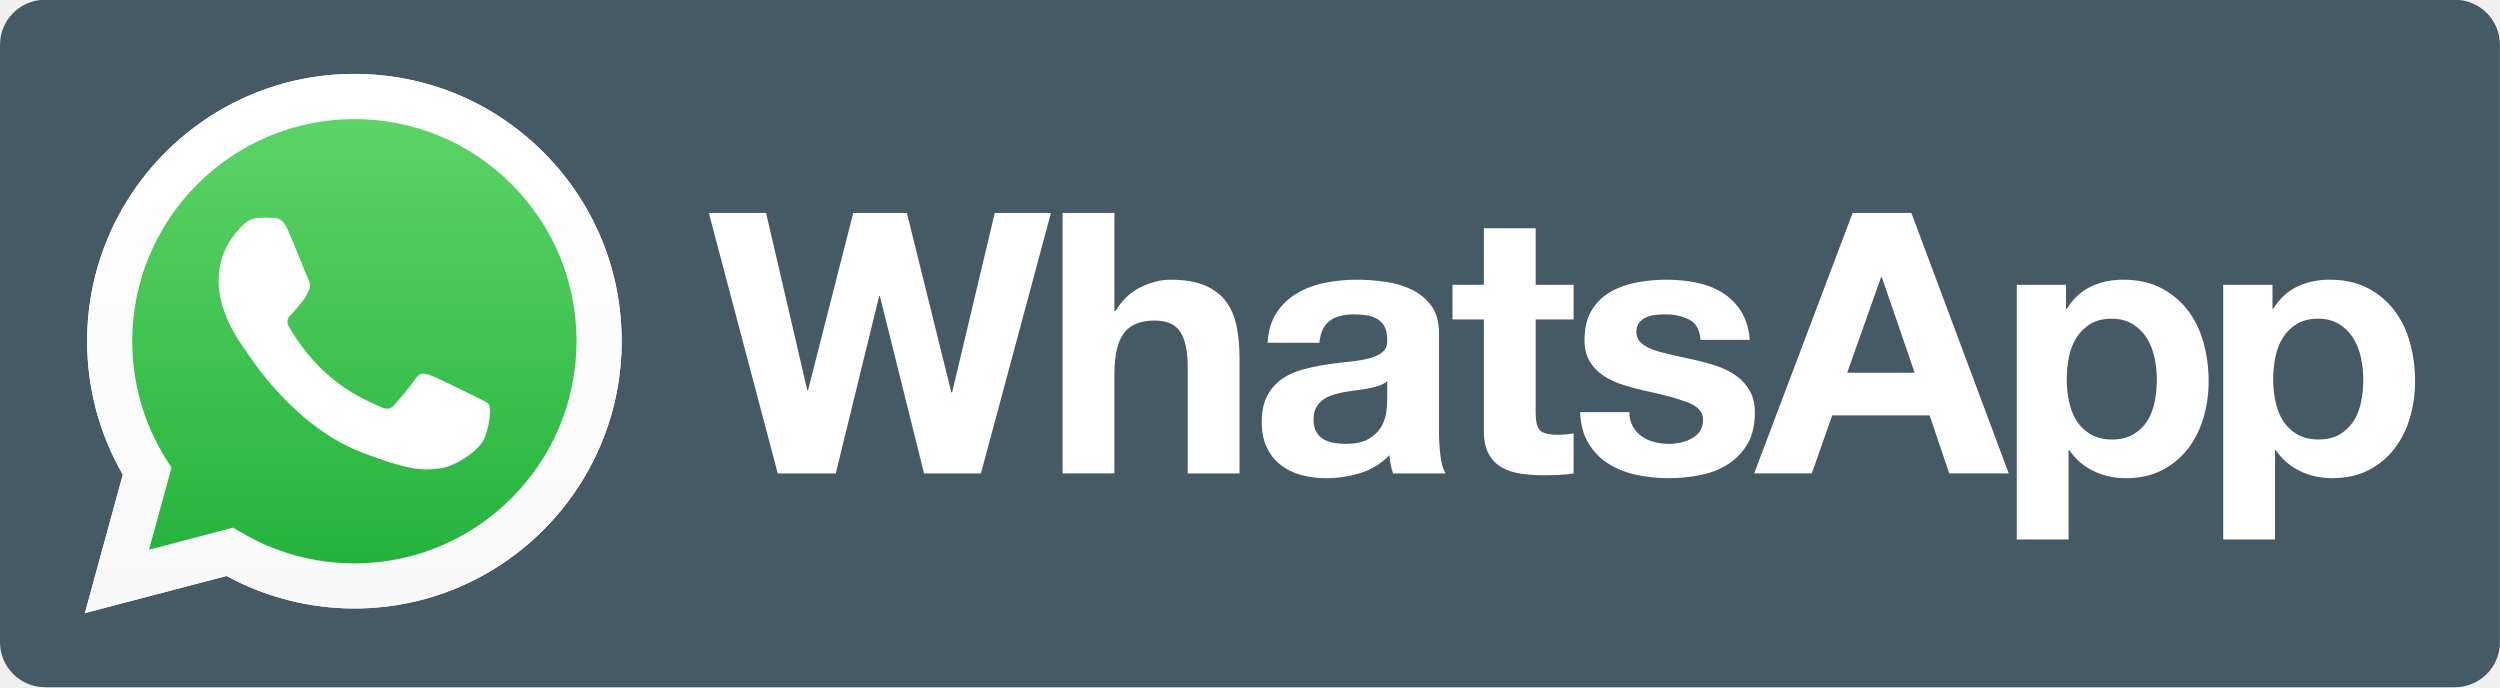
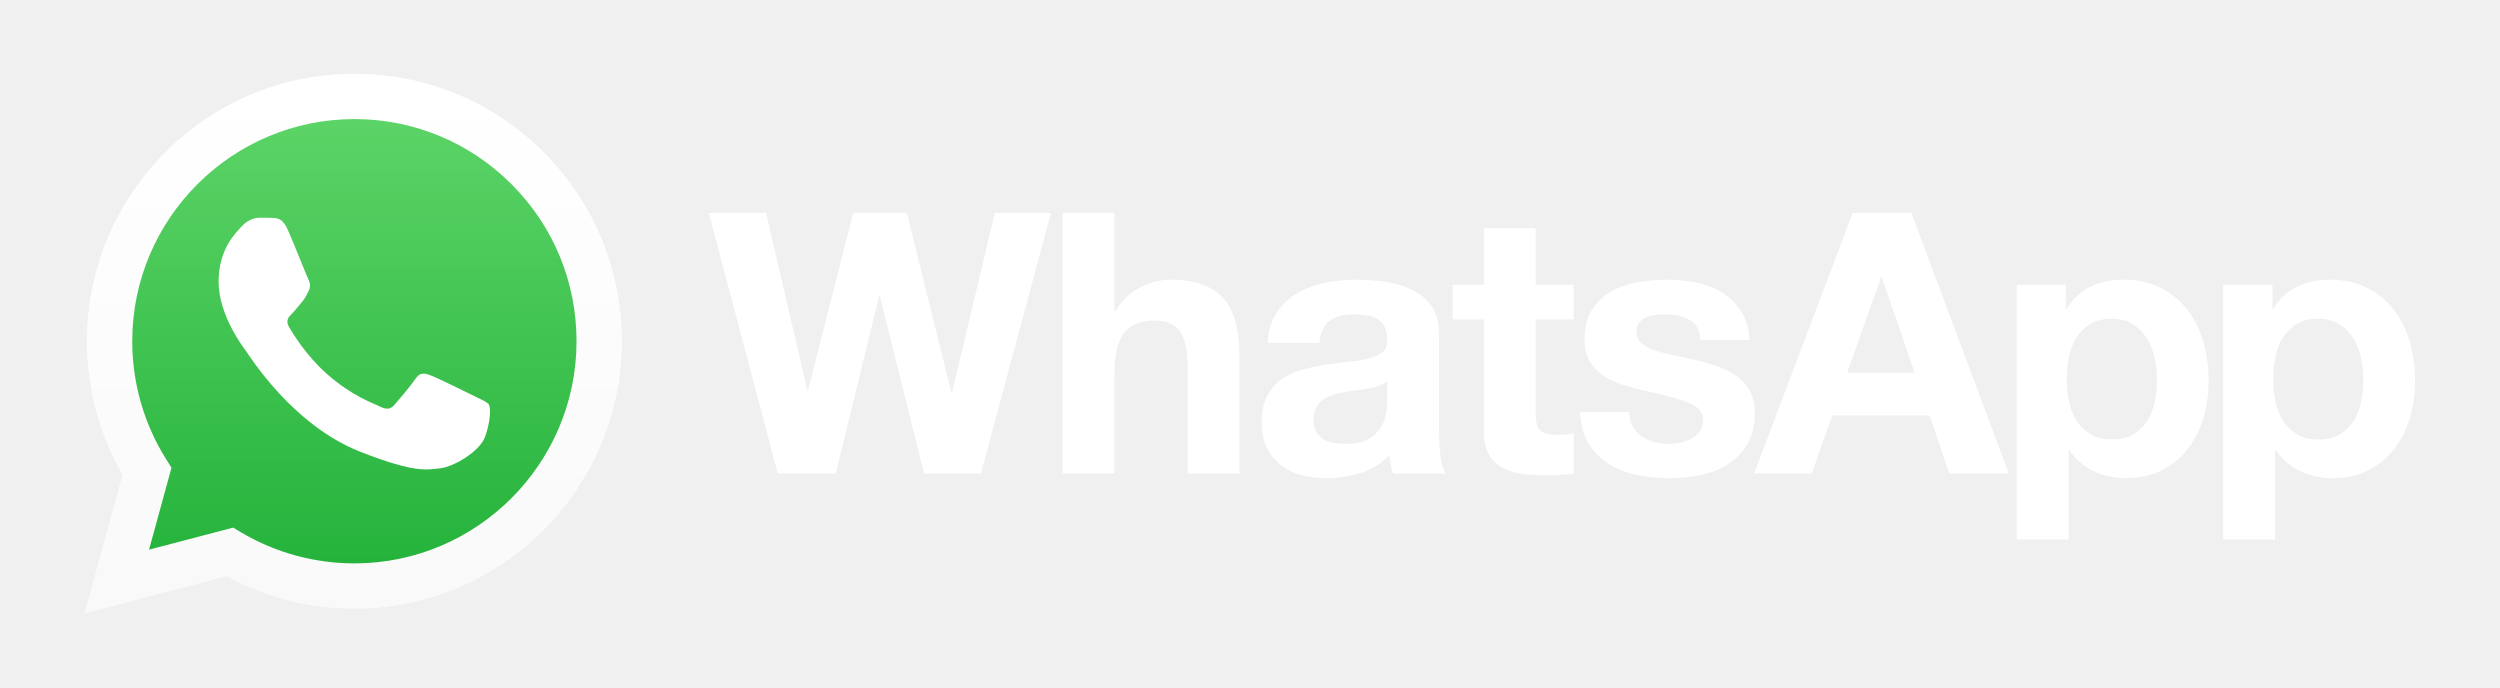
<svg xmlns="http://www.w3.org/2000/svg" width="200" height="55" version="1.1" viewBox="0 0 52.917 14.552">
  <defs>
    <clipPath>
      <path d="m1 1h640.93v132.88h-640.93z" />
    </clipPath>
    <clipPath id="clip2">
      <rect width="642" height="134" />
    </clipPath>
    <g clip-path="url(#clip2)" />
    <clipPath>
      <path d="m1 1h210.93v210.88h-210.93z" />
    </clipPath>
    <clipPath id="clip4">
      <rect width="212" height="212" />
    </clipPath>
    <g clip-path="url(#clip4)" />
    <clipPath>
      <path d="m1 1h210.93v210.88h-210.93z" />
    </clipPath>
    <clipPath id="clip8">
      <rect width="212" height="212" />
    </clipPath>
    <g clip-path="url(#clip8)" />
    <clipPath>
      <path d="m1 1h117.93v110.88h-117.93z" />
    </clipPath>
    <clipPath id="clip12">
      <rect width="119" height="112" />
    </clipPath>
    <g clip-path="url(#clip12)" />
    <linearGradient id="linearGradient2628" x2="1" gradientTransform="matrix(0 -67.566 67.566 0 -9.7242 182.18)" gradientUnits="userSpaceOnUse">
      <stop stop-color="#20b038" offset="0" />
      <stop stop-color="#60d66a" offset="1" />
    </linearGradient>
    <linearGradient id="linearGradient2630" x2="1" gradientTransform="matrix(0 -69.988 69.988 0 -9.724 183.4)" gradientUnits="userSpaceOnUse">
      <stop stop-color="#f9f9f9" offset="0" />
      <stop stop-color="#fff" offset="1" />
    </linearGradient>
  </defs>
  <g transform="translate(81.25 -198.87)">
    <g transform="matrix(.26458 0 0 .26458 -59.753 156.95)">
-       <rect x="-81.25" y="158.42" width="200" height="55" rx="3.611" ry="3.607" fill="#455a64" fill-rule="evenodd" stroke-width="0" />
      <g transform="matrix(.61632 0 0 .61632 -46.994 94.459)">
        <path d="m250.9 155.98c-0.188 0.948-0.512 1.775-0.969 2.486-0.459 0.711-1.059 1.289-1.801 1.729-0.74 0.443-1.664 0.665-2.769 0.665-1.074 0-1.989-0.222-2.746-0.665-0.758-0.439-1.365-1.018-1.824-1.729-0.455-0.71-0.788-1.538-0.994-2.486-0.205-0.946-0.307-1.91-0.307-2.886 0-1.014 0.097-1.992 0.285-2.937 0.189-0.948 0.514-1.784 0.97-2.514 0.457-0.724 1.058-1.316 1.8-1.773 0.739-0.458 1.663-0.69 2.77-0.69 1.073 0 1.979 0.232 2.72 0.69 0.744 0.457 1.35 1.055 1.824 1.798 0.476 0.743 0.815 1.588 1.019 2.534 0.207 0.948 0.308 1.912 0.308 2.892 0 0.976-0.096 1.94-0.285 2.886m6.345-7.696c-0.442-1.593-1.12-2.991-2.037-4.191-0.915-1.199-2.065-2.163-3.454-2.888-1.39-0.727-3.049-1.089-4.974-1.089-1.513 0-2.903 0.298-4.165 0.899-1.263 0.6-2.305 1.563-3.125 2.89h-0.092v-3.127h-6.393v33.059h6.722v-11.603h0.095c0.821 1.201 1.872 2.107 3.149 2.721 1.277 0.616 2.676 0.925 4.191 0.925 1.797 0 3.367-0.35 4.711-1.043 1.339-0.694 2.462-1.626 3.36-2.795 0.902-1.169 1.57-2.509 2.012-4.024 0.444-1.516 0.664-3.095 0.664-4.736 0-1.736-0.219-3.401-0.664-4.997m-33.14 7.696c-0.191 0.948-0.516 1.775-0.972 2.486-0.458 0.711-1.058 1.289-1.802 1.729-0.739 0.443-1.664 0.665-2.768 0.665-1.075 0-1.986-0.222-2.744-0.665-0.759-0.439-1.366-1.018-1.824-1.729-0.458-0.71-0.789-1.538-0.994-2.486-0.206-0.946-0.306-1.91-0.306-2.886 0-1.014 0.092-1.992 0.281-2.937 0.192-0.948 0.513-1.784 0.973-2.514 0.455-0.724 1.056-1.316 1.8-1.773 0.74-0.458 1.661-0.69 2.768-0.69 1.072 0 1.983 0.232 2.722 0.69 0.742 0.457 1.351 1.055 1.823 1.798 0.472 0.743 0.811 1.588 1.017 2.534 0.206 0.948 0.306 1.912 0.306 2.892 0 0.976-0.092 1.94-0.28 2.886m4.306-11.887c-0.914-1.199-2.067-2.163-3.457-2.888-1.39-0.727-3.045-1.089-4.97-1.089-1.517 0-2.905 0.298-4.166 0.899-1.266 0.6-2.305 1.563-3.125 2.89h-0.097v-3.127h-6.393v33.059h6.728v-11.603h0.091c0.82 1.201 1.872 2.107 3.151 2.721 1.275 0.616 2.673 0.925 4.189 0.925 1.8 0 3.369-0.35 4.71-1.043 1.342-0.694 2.462-1.626 3.362-2.795 0.901-1.169 1.568-2.509 2.014-4.024 0.439-1.516 0.662-3.095 0.662-4.736 0-1.736-0.224-3.401-0.662-4.997-0.445-1.593-1.122-2.991-2.038-4.191m-44.219 8.099 4.403-12.409h0.094l4.262 12.409zm0.709-20.744-12.782 33.814h7.481l2.65-7.53h12.643l2.554 7.53h7.719l-12.64-33.814zm-13.352 23.088c-0.442-0.773-1.026-1.421-1.752-1.943-0.726-0.519-1.556-0.939-2.485-1.256-0.932-0.314-1.887-0.58-2.866-0.802-0.946-0.222-1.876-0.427-2.791-0.617-0.915-0.191-1.73-0.403-2.441-0.639-0.709-0.237-1.283-0.543-1.726-0.925-0.443-0.378-0.662-0.866-0.662-1.467 0-0.505 0.123-0.907 0.377-1.208 0.253-0.298 0.561-0.528 0.924-0.688 0.364-0.157 0.763-0.259 1.206-0.308 0.442-0.047 0.853-0.069 1.231-0.069 1.2 0 2.242 0.228 3.127 0.686 0.881 0.458 1.372 1.334 1.465 2.628h6.392c-0.126-1.514-0.512-2.769-1.16-3.766-0.646-0.993-1.46-1.791-2.438-2.39-0.977-0.6-2.09-1.026-3.339-1.279-1.247-0.253-2.532-0.378-3.856-0.378-1.328 0-2.623 0.119-3.882 0.353-1.265 0.238-2.401 0.65-3.41 1.233-1.011 0.584-1.823 1.38-2.44 2.391-0.616 1.01-0.924 2.306-0.924 3.883 0 1.073 0.223 1.983 0.665 2.724 0.438 0.743 1.025 1.356 1.748 1.846 0.728 0.489 1.557 0.885 2.488 1.183 0.931 0.303 1.886 0.562 2.863 0.784 2.401 0.506 4.272 1.009 5.612 1.516 1.342 0.504 2.012 1.262 2.012 2.273 0 0.6-0.141 1.094-0.425 1.49-0.285 0.397-0.639 0.71-1.065 0.948-0.429 0.238-0.902 0.412-1.421 0.52-0.521 0.111-1.02 0.167-1.493 0.167-0.663 0-1.302-0.08-1.916-0.237-0.617-0.158-1.161-0.403-1.634-0.735-0.473-0.331-0.862-0.756-1.161-1.279-0.298-0.521-0.451-1.142-0.451-1.87h-6.391c0.065 1.642 0.434 3.008 1.115 4.097 0.676 1.089 1.543 1.965 2.602 2.629 1.057 0.662 2.265 1.137 3.624 1.422 1.355 0.283 2.744 0.426 4.162 0.426 1.39 0 2.755-0.135 4.098-0.401 1.341-0.269 2.533-0.735 3.575-1.399 1.044-0.662 1.885-1.538 2.534-2.628 0.645-1.091 0.968-2.44 0.968-4.051 0-1.138-0.22-2.091-0.662-2.864m-27.79-21.099h-6.724v7.34h-4.07v4.499h4.07v14.446c0 1.233 0.207 2.226 0.616 2.983 0.411 0.757 0.97 1.344 1.68 1.754 0.711 0.411 1.532 0.686 2.463 0.828 0.929 0.141 1.919 0.213 2.958 0.213 0.665 0 1.342-0.017 2.038-0.045 0.693-0.032 1.324-0.094 1.893-0.191v-5.21c-0.317 0.064-0.648 0.114-0.996 0.142-0.346 0.032-0.709 0.049-1.088 0.049-1.135 0-1.894-0.191-2.273-0.57-0.377-0.378-0.567-1.136-0.567-2.274v-12.124h4.924v-4.499h-4.924zm-19.27 22.351c0 0.382-0.038 0.887-0.119 1.517-0.078 0.633-0.292 1.254-0.639 1.87-0.347 0.616-0.886 1.147-1.61 1.586-0.726 0.443-1.752 0.664-3.079 0.664-0.535 0-1.057-0.047-1.562-0.144-0.506-0.093-0.947-0.26-1.325-0.496-0.378-0.237-0.679-0.561-0.9-0.971-0.219-0.41-0.331-0.914-0.331-1.513 0-0.631 0.112-1.155 0.331-1.564 0.221-0.409 0.514-0.749 0.877-1.018 0.361-0.268 0.788-0.481 1.277-0.64 0.489-0.157 0.985-0.283 1.492-0.378 0.535-0.093 1.073-0.174 1.608-0.237 0.539-0.062 1.051-0.143 1.539-0.236 0.491-0.095 0.947-0.214 1.374-0.357 0.426-0.142 0.78-0.337 1.065-0.591zm6.723 4.027v-12.738c0-1.486-0.33-2.677-0.995-3.575-0.661-0.901-1.514-1.602-2.554-2.108-1.043-0.505-2.196-0.845-3.458-1.018-1.262-0.174-2.509-0.26-3.739-0.26-1.356 0-2.707 0.133-4.047 0.402-1.345 0.268-2.55 0.719-3.623 1.349-1.073 0.631-1.96 1.469-2.65 2.51-0.697 1.042-1.091 2.352-1.185 3.931h6.722c0.126-1.327 0.57-2.275 1.328-2.842 0.757-0.569 1.797-0.851 3.125-0.851 0.599 0 1.158 0.04 1.68 0.118 0.52 0.08 0.978 0.235 1.373 0.473 0.395 0.237 0.71 0.567 0.946 0.995 0.237 0.426 0.355 1.003 0.355 1.728 0.031 0.697-0.175 1.222-0.615 1.586-0.443 0.365-1.042 0.642-1.8 0.829-0.758 0.191-1.626 0.334-2.605 0.425-0.979 0.097-1.972 0.225-2.981 0.381-1.011 0.158-2.014 0.371-3.006 0.64-0.994 0.267-1.881 0.671-2.653 1.206-0.774 0.539-1.405 1.257-1.895 2.157-0.488 0.9-0.732 2.046-0.732 3.433 0 1.263 0.213 2.352 0.639 3.266 0.426 0.918 1.017 1.673 1.776 2.274 0.758 0.6 1.641 1.043 2.651 1.328 1.009 0.283 2.098 0.426 3.267 0.426 1.515 0 2.999-0.222 4.449-0.662 1.453-0.445 2.717-1.216 3.79-2.323 0.031 0.41 0.086 0.814 0.164 1.208 0.079 0.393 0.182 0.782 0.309 1.16h6.819c-0.315-0.502-0.538-1.261-0.663-2.273-0.128-1.01-0.191-2.066-0.191-3.174m-27.697-16.932c-0.662-0.869-1.57-1.546-2.72-2.037-1.154-0.487-2.629-0.731-4.427-0.731-1.263 0-2.557 0.322-3.884 0.971-1.325 0.646-2.414 1.681-3.266 3.102h-0.142v-12.741h-6.723v33.814h6.723v-12.834c0-2.494 0.41-4.285 1.231-5.376 0.82-1.088 2.146-1.633 3.977-1.633 1.609 0 2.73 0.497 3.361 1.493 0.631 0.993 0.947 2.502 0.947 4.522v13.829h6.724v-15.06c0-1.514-0.135-2.895-0.403-4.145-0.268-1.245-0.734-2.304-1.398-3.173m-35.508 11.865h-0.093l-5.776-23.301h-6.96l-5.872 23.017h-0.094l-5.35-23.017h-7.432l8.948 33.814h7.529l5.633-23.017h0.095l5.729 23.017h7.386l9.091-33.814h-7.291z" fill="#fff" />
        <path d="m-25.319 172.29 1.053 0.624c4.426 2.627 9.501 4.016 14.676 4.019h0.011c15.893 0 28.828-12.932 28.834-28.826 0.003-7.703-2.994-14.945-8.438-20.394-5.444-5.448-12.683-8.45-20.386-8.454-15.905 0-28.84 12.93-28.846 28.824-0.002 5.447 1.522 10.751 4.408 15.34l0.686 1.091-2.914 10.637zm-19.243 11.101 4.922-17.971c-3.036-5.26-4.633-11.226-4.63-17.338 0.007-19.122 15.569-34.679 34.693-34.679 9.28 4e-3 17.99 3.616 24.54 10.171 6.549 6.555 10.155 15.269 10.152 24.536-0.008 19.121-15.573 34.681-34.692 34.681-0.001 0 7.056e-4 0 0 0h-0.015c-5.806-2e-3 -11.511-1.458-16.578-4.222z" fill="#fff" />
        <path d="m-43.075 148.1c-0.002 5.9 1.54 11.66 4.471 16.738l-4.752 17.349 17.754-4.655c4.892 2.666 10.399 4.073 16.004 4.075h0.014c18.458 0 33.482-15.02 33.49-33.48 0.004-8.946-3.477-17.357-9.8-23.686-6.322-6.328-14.731-9.815-23.691-9.819-18.459 0-33.483 15.018-33.491 33.479m33.492 33.506h3.528e-4 -3.528e-4c-3.527e-4 0-7.055e-4 0 0 0" fill="url(#linearGradient2628)" />
        <path d="m-44.271 148.09c-0.002 6.112 1.595 12.079 4.631 17.338l-4.922 17.97 18.391-4.822c5.067 2.763 10.772 4.22 16.578 4.222h0.015c19.119 0 34.684-15.56 34.692-34.681 0.003-9.268-3.603-17.981-10.152-24.536-6.55-6.555-15.26-10.167-24.54-10.171-19.123 0-34.685 15.557-34.693 34.679m10.952 16.433-0.687-1.09c-2.887-4.59-4.41-9.894-4.408-15.34 0.006-15.893 12.941-28.824 28.846-28.824 7.702 3e-3 14.941 3.006 20.386 8.454 5.444 5.448 8.44 12.691 8.438 20.393-0.007 15.894-12.942 28.826-28.835 28.826h-0.011c-5.175-3e-3 -10.25-1.392-14.676-4.019l-1.053-0.624-10.914 2.861zm23.741 18.276h3.527e-4 -3.527e-4c-3.528e-4 0-7.056e-4 0 0 0" fill="url(#linearGradient2630)" />
        <path d="m-18.249 133.59c-0.649-1.444-1.333-1.472-1.95-1.498-0.506-0.021-1.084-0.02-1.661-0.02-0.578 0-1.517 0.217-2.311 1.084-0.795 0.867-3.034 2.964-3.034 7.229 0 4.265 3.107 8.386 3.539 8.965 0.434 0.578 5.997 9.61 14.807 13.084 7.323 2.888 8.813 2.313 10.402 2.168 1.589-0.144 5.129-2.096 5.851-4.12 0.722-2.024 0.722-3.759 0.506-4.121-0.217-0.361-0.795-0.578-1.662-1.011-0.867-0.434-5.129-2.531-5.923-2.82-0.795-0.289-1.373-0.433-1.951 0.435-0.578 0.867-2.238 2.819-2.744 3.397-0.506 0.579-1.011 0.652-1.878 0.218-0.867-0.435-3.659-1.349-6.971-4.302-2.577-2.298-4.317-5.135-4.822-6.003-0.506-0.867-0.054-1.336 0.381-1.768 0.389-0.388 0.867-1.012 1.301-1.518 0.432-0.506 0.577-0.867 0.866-1.446 0.289-0.579 0.145-1.085-0.072-1.518-0.217-0.434-1.901-4.72-2.672-6.434" fill="#fff" fill-rule="evenodd" />
      </g>
    </g>
  </g>
</svg>
